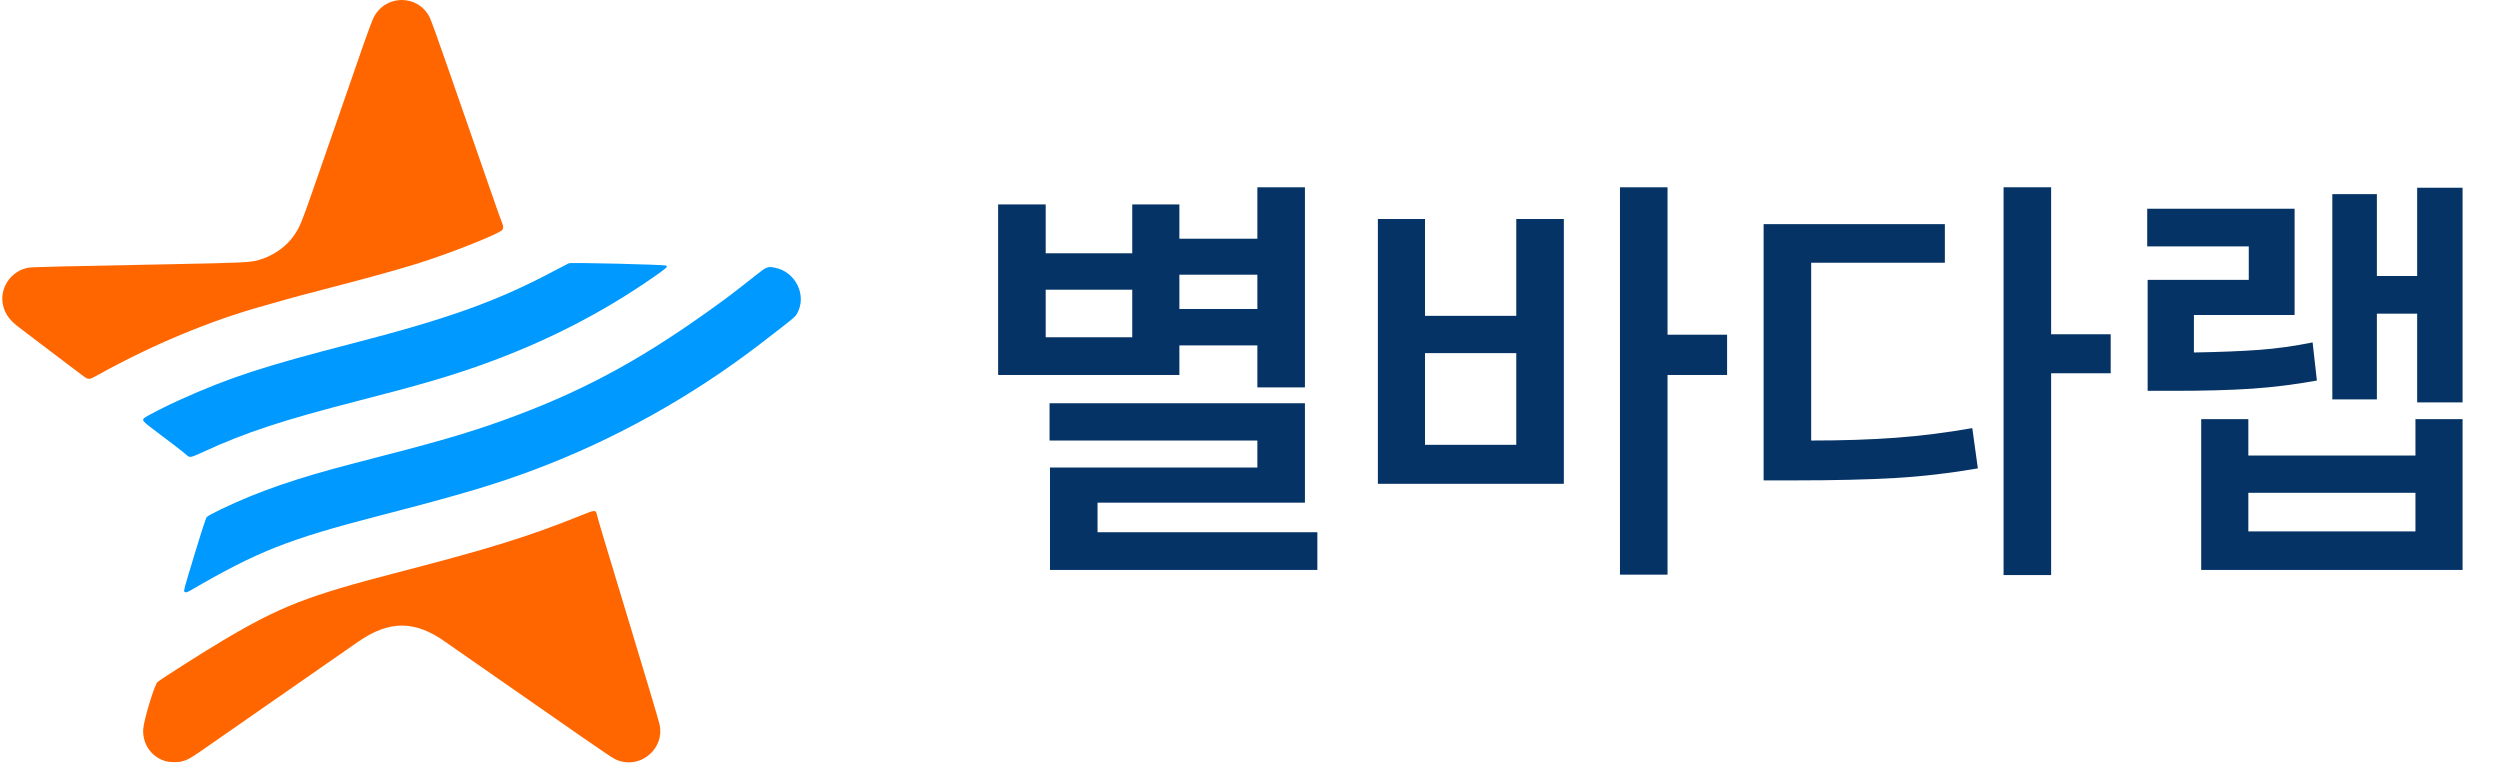
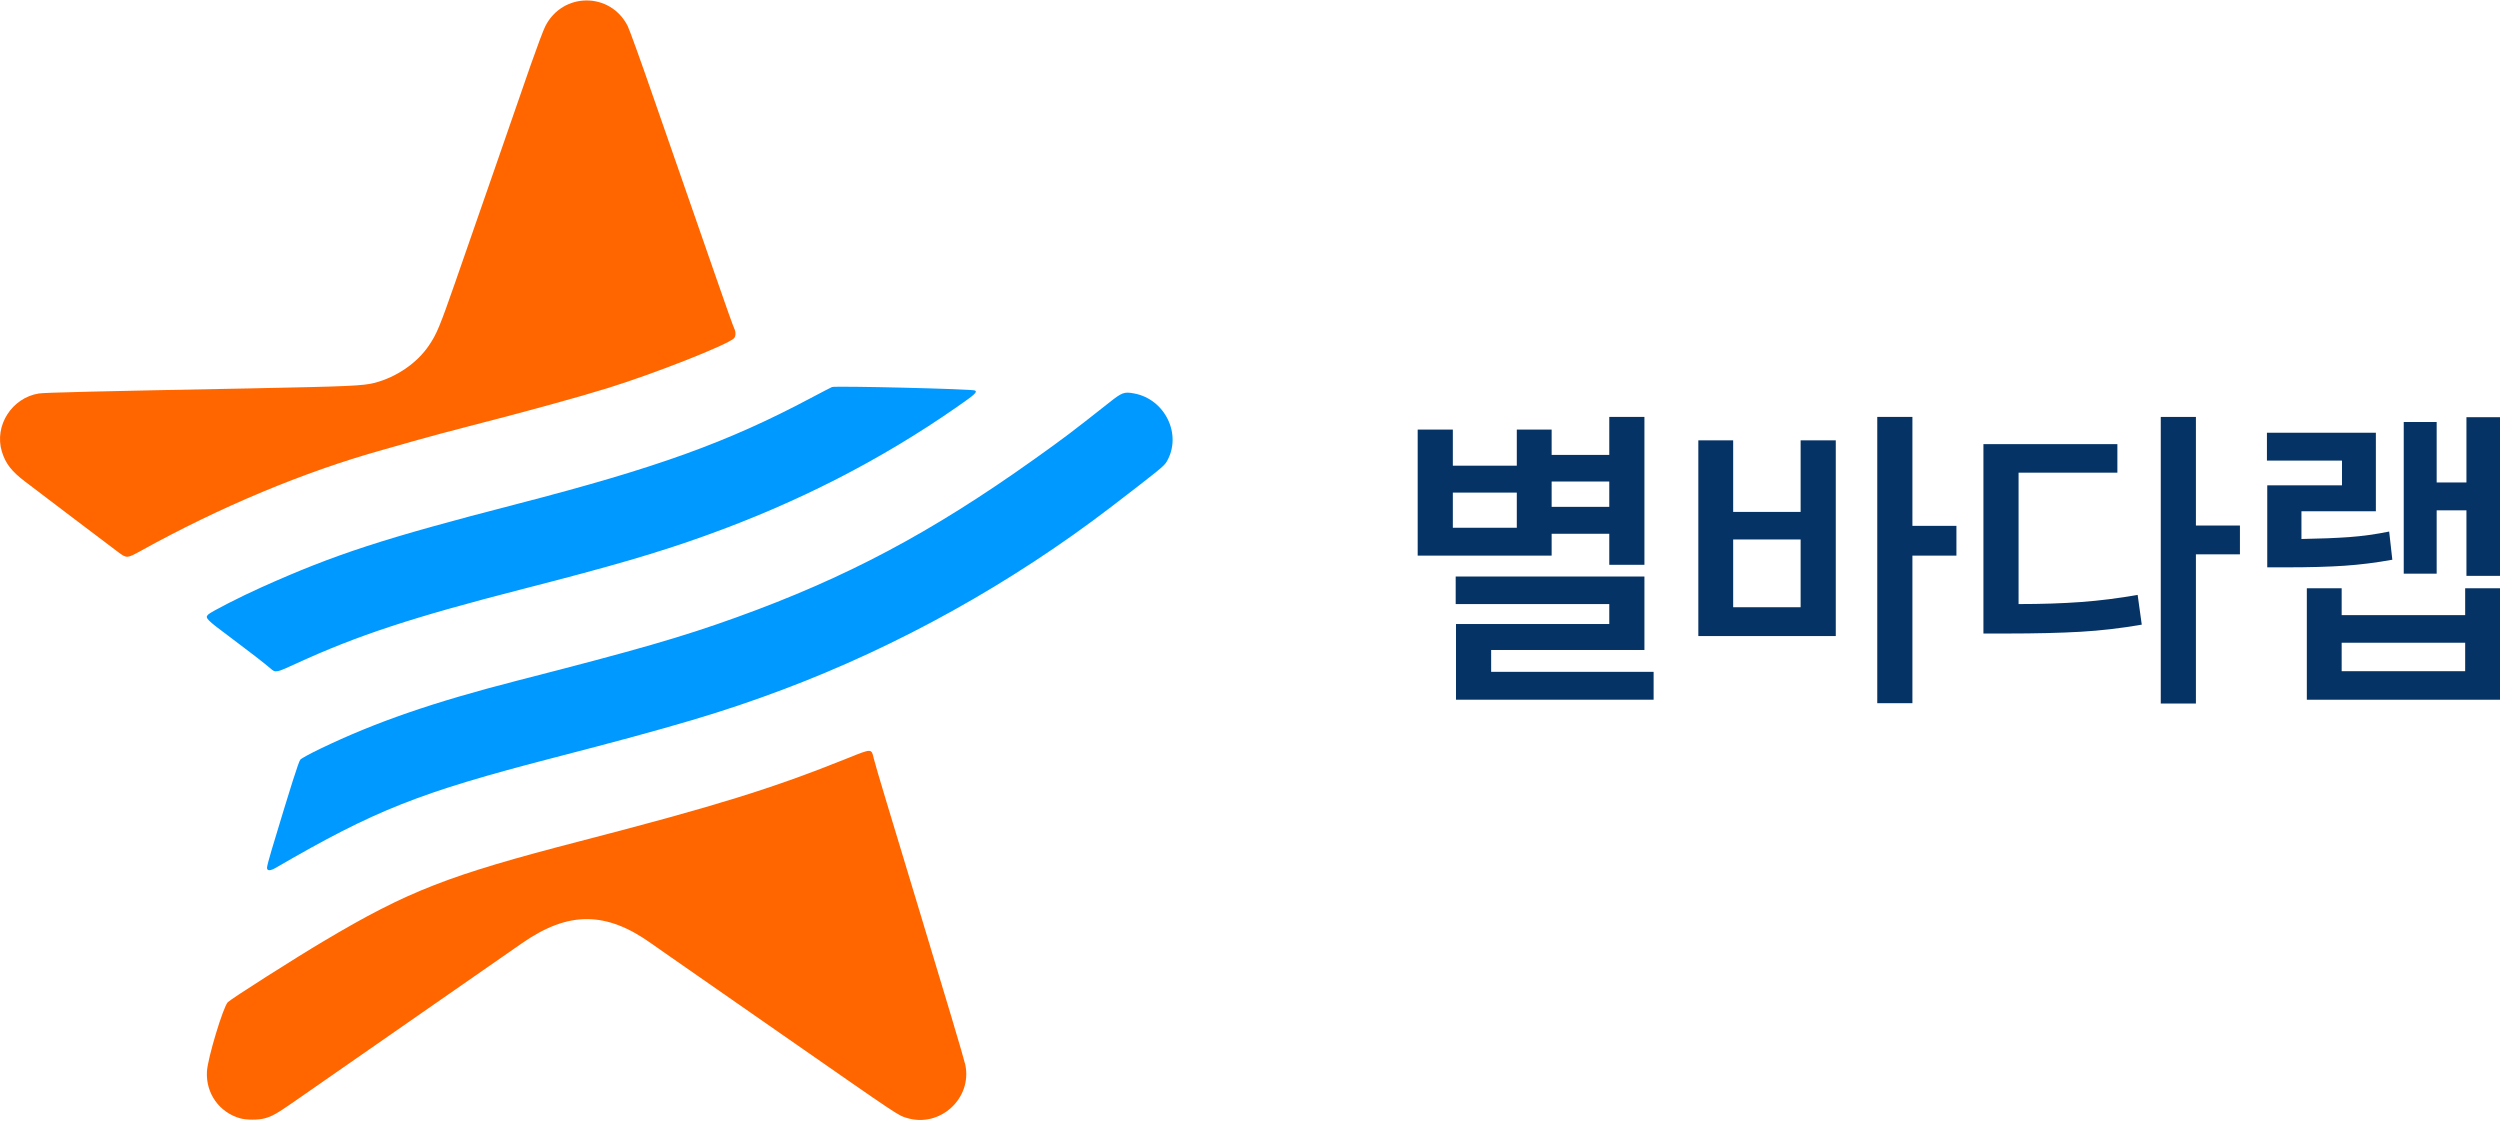
- <svg xmlns="http://www.w3.org/2000/svg" viewBox="0 0 727.98 222.40" width="728" height="222" role="img" aria-label="BYULBADA LAB">
-   <g transform="translate(-21.1376,-15.4103) scale(0.203235)">
+ <svg xmlns="http://www.w3.org/2000/svg" viewBox="0 0 925.66 414.51" width="926" height="415" role="img" aria-label="BYULBADA LAB">
+   <g transform="translate(-39.3962,-28.7216) scale(0.378787)">
    <path d="M339.0,1168.6C318.4,1162.9 305.0,1144.1 306.3,1122.6C307.0,1109.8 322.3,1059.2 326.7,1055.0C330.4,1051.4 392.5,1011.9 420.5,995.3C502.9,946.3 542.3,931.0 670.0,897.9C804.3,863.1 858.7,846.2 932.6,816.5C956.1,807.0 955.9,807.0 958.0,816.4C958.6,819.1 964.2,838.4 970.6,859.4C988.1,917.3 997.6,948.9 1003.0,966.5C1026.5,1043.8 1046.4,1110.5 1047.6,1116.2C1054.5,1149.3 1022.5,1178.2 990.2,1168.1C981.7,1165.5 984.5,1167.4 870.0,1087.7C813.1,1048.1 762.9,1013.2 758.5,1010.1C754.1,1007.1 746.0,1001.4 740.5,997.5C696.3,966.0 659.6,965.9 614.5,997.2C602.8,1005.3 414.9,1136.0 392.0,1151.9C374.9,1163.8 369.9,1166.7 362.5,1168.6C356.4,1170.3 345.0,1170.2 339.0,1168.6ZM220.1,615.5C216.7,613.0 196.1,597.4 174.2,580.8C152.4,564.2 131.8,548.6 128.5,546.1C115.3,536.1 109.4,528.5 105.8,516.7C98.2,491.5 115.6,464.2 142.0,460.0C147.9,459.1 197.8,457.9 350.0,455.0C445.8,453.1 458.9,452.5 470.3,449.6C491.8,443.9 511.6,430.3 523.2,413.2C530.9,401.9 533.9,394.6 549.1,351.0C556.8,328.7 574.2,278.8 587.7,240.0C601.1,201.2 617.0,155.5 622.9,138.5C628.9,121.4 635.2,104.6 637.0,101.1C654.0,67.4 701.0,67.4 717.7,101.1C719.4,104.6 730.4,134.9 742.0,168.5C753.6,202.1 768.1,243.7 774.2,261.0C780.2,278.3 793.0,315.2 802.7,343.0C812.3,370.8 820.8,394.7 821.6,396.2C823.5,399.9 823.4,404.4 821.2,406.3C813.9,412.9 743.7,440.6 698.5,454.6C670.3,463.4 616.4,478.2 562.5,492.0C544.9,496.5 522.2,502.6 512.0,505.5C501.8,508.4 486.8,512.7 478.5,515.0C401.6,536.4 319.5,570.7 241.5,613.9C228.3,621.2 227.9,621.2 220.1,615.5Z" fill="#ff6600" />
    <path d="M365.0,923.6C365.0,922.3 367.0,914.5 369.5,906.3C388.6,842.8 395.9,819.8 397.6,817.9C398.6,816.7 407.4,811.9 417.0,807.3C471.2,781.2 526.8,762.0 610.0,740.6C727.5,710.5 770.7,698.0 824.0,678.8C930.8,640.3 1014.0,596.2 1114.5,524.6C1145.5,502.5 1150.7,498.5 1188.5,468.7C1200.7,459.0 1202.9,458.2 1212.2,459.9C1242.9,465.3 1259.9,500.4 1244.4,526.7C1241.9,531.0 1237.4,534.6 1190.0,571.0C1092.7,645.5 982.4,706.9 869.1,749.5C811.1,771.3 764.1,785.3 645.5,816.0C513.5,850.2 470.9,867.1 373.5,923.7C368.1,926.8 365.0,926.8 365.0,923.6ZM368.3,728.7C363.5,724.5 346.1,711.0 330.5,699.4C305.3,680.6 304.1,679.4 307.6,676.0C310.3,673.4 339.3,658.5 359.5,649.5C431.4,617.2 478.3,601.9 609.5,568.0C746.3,532.6 815.2,507.7 896.3,464.6C906.9,459.0 916.3,454.1 917.3,453.7C920.8,452.4 1054.8,455.6 1057.1,457.1C1059.6,458.6 1056.9,461.1 1039.4,473.2C964.6,525.3 883.3,566.8 793.5,599.0C747.0,615.7 702.5,628.7 615.5,651.0C506.8,678.9 453.6,696.4 393.3,724.1C373.8,733.1 373.3,733.2 368.3,728.7Z" fill="#0099ff" />
  </g>
-   <path d="M380.014 113.014H366.139V100.764H343.389V109.389H290.514V59.639H304.389V73.889H329.639V59.639H343.389V69.639H366.139V54.639H380.014ZM380.014 146.639H319.514V155.264H383.639V166.264H305.639V136.389H366.139V128.514H305.514V117.639H380.014ZM329.639 98.389V84.514H304.389V98.389ZM366.139 90.139V80.139H343.389V90.139Z" fill="#053365" />
-   <path d="M485.794 97.639H503.169V109.389H485.794V167.639H471.919V54.639H485.794ZM415.044 92.139H441.669V63.889H455.544V141.139H401.294V63.889H415.044ZM441.669 129.764V103.014H415.044V129.764Z" fill="#053365" />
-   <path d="M597.699 97.514H615.074V108.889H597.699V167.764H583.824V54.639H597.699ZM566.699 76.639H527.699V128.514Q541.387 128.514 552.387 127.702Q563.387 126.889 574.699 124.889L576.324 136.639Q564.074 138.764 552.106 139.452Q540.137 140.139 523.199 140.139H513.824V65.389H566.699Z" fill="#053365" />
-   <path d="M717.729 117.389H704.479V91.514H692.729V116.514H679.729V56.639H692.729V80.514H704.479V54.764H717.729ZM655.229 132.889H703.979V122.264H717.729V166.264H641.479V122.264H655.229ZM703.979 155.014V143.764H655.229V155.014ZM668.729 91.889H639.354V102.827Q650.479 102.639 658.229 102.077Q665.979 101.514 673.979 99.889L675.229 111.014Q665.542 112.764 656.261 113.389Q646.979 114.014 633.604 114.014H625.854V81.639H655.354V71.889H625.729V60.889H668.729Z" fill="#053365" />
+   <path d="M608.872 208.957H595.857V197.467H574.516V205.557H524.917V158.89H537.933V172.257H561.618V158.89H574.516V168.27H595.857V154.199H608.872ZM608.872 240.499H552.12V248.59H612.272V258.908H539.105V230.884H595.857V223.497H538.988V213.296H608.872ZM561.618 195.239V182.223H537.933V195.239ZM595.857 187.5V178.119H574.516V187.5Z" fill="#053365" />
+   <path d="M708.098 194.535H724.396V205.557H708.098V260.198H695.082V154.199H708.098ZM641.731 189.376H666.707V162.876H679.722V235.34H628.833V162.876H641.731ZM666.707 224.67V199.577H641.731V224.67Z" fill="#053365" />
+   <path d="M813.069 194.418H829.367V205.088H813.069V260.315H800.054V154.199H813.069ZM783.99 174.836H747.406V223.497Q760.246 223.497 770.564 222.735Q780.883 221.973 791.494 220.097L793.018 231.119Q781.527 233.112 770.3 233.757Q759.073 234.402 743.185 234.402H734.391V164.283H783.99Z" fill="#053365" />
+   <path d="M925.662 213.061H913.233V188.79H902.211V212.241H890.016V156.076H902.211V178.471H913.233V154.317H925.662ZM867.034 227.601H912.764V217.634H925.662V258.908H854.136V217.634H867.034ZM912.764 248.355V237.802H867.034V248.355ZM879.698 189.141H852.143V199.401Q862.579 199.225 869.849 198.698Q877.118 198.17 884.623 196.646L885.795 207.081Q876.708 208.723 868.002 209.309Q859.296 209.896 846.749 209.896H839.48V179.526H867.152V170.381H839.362V160.062H879.698Z" fill="#053365" />
</svg>
